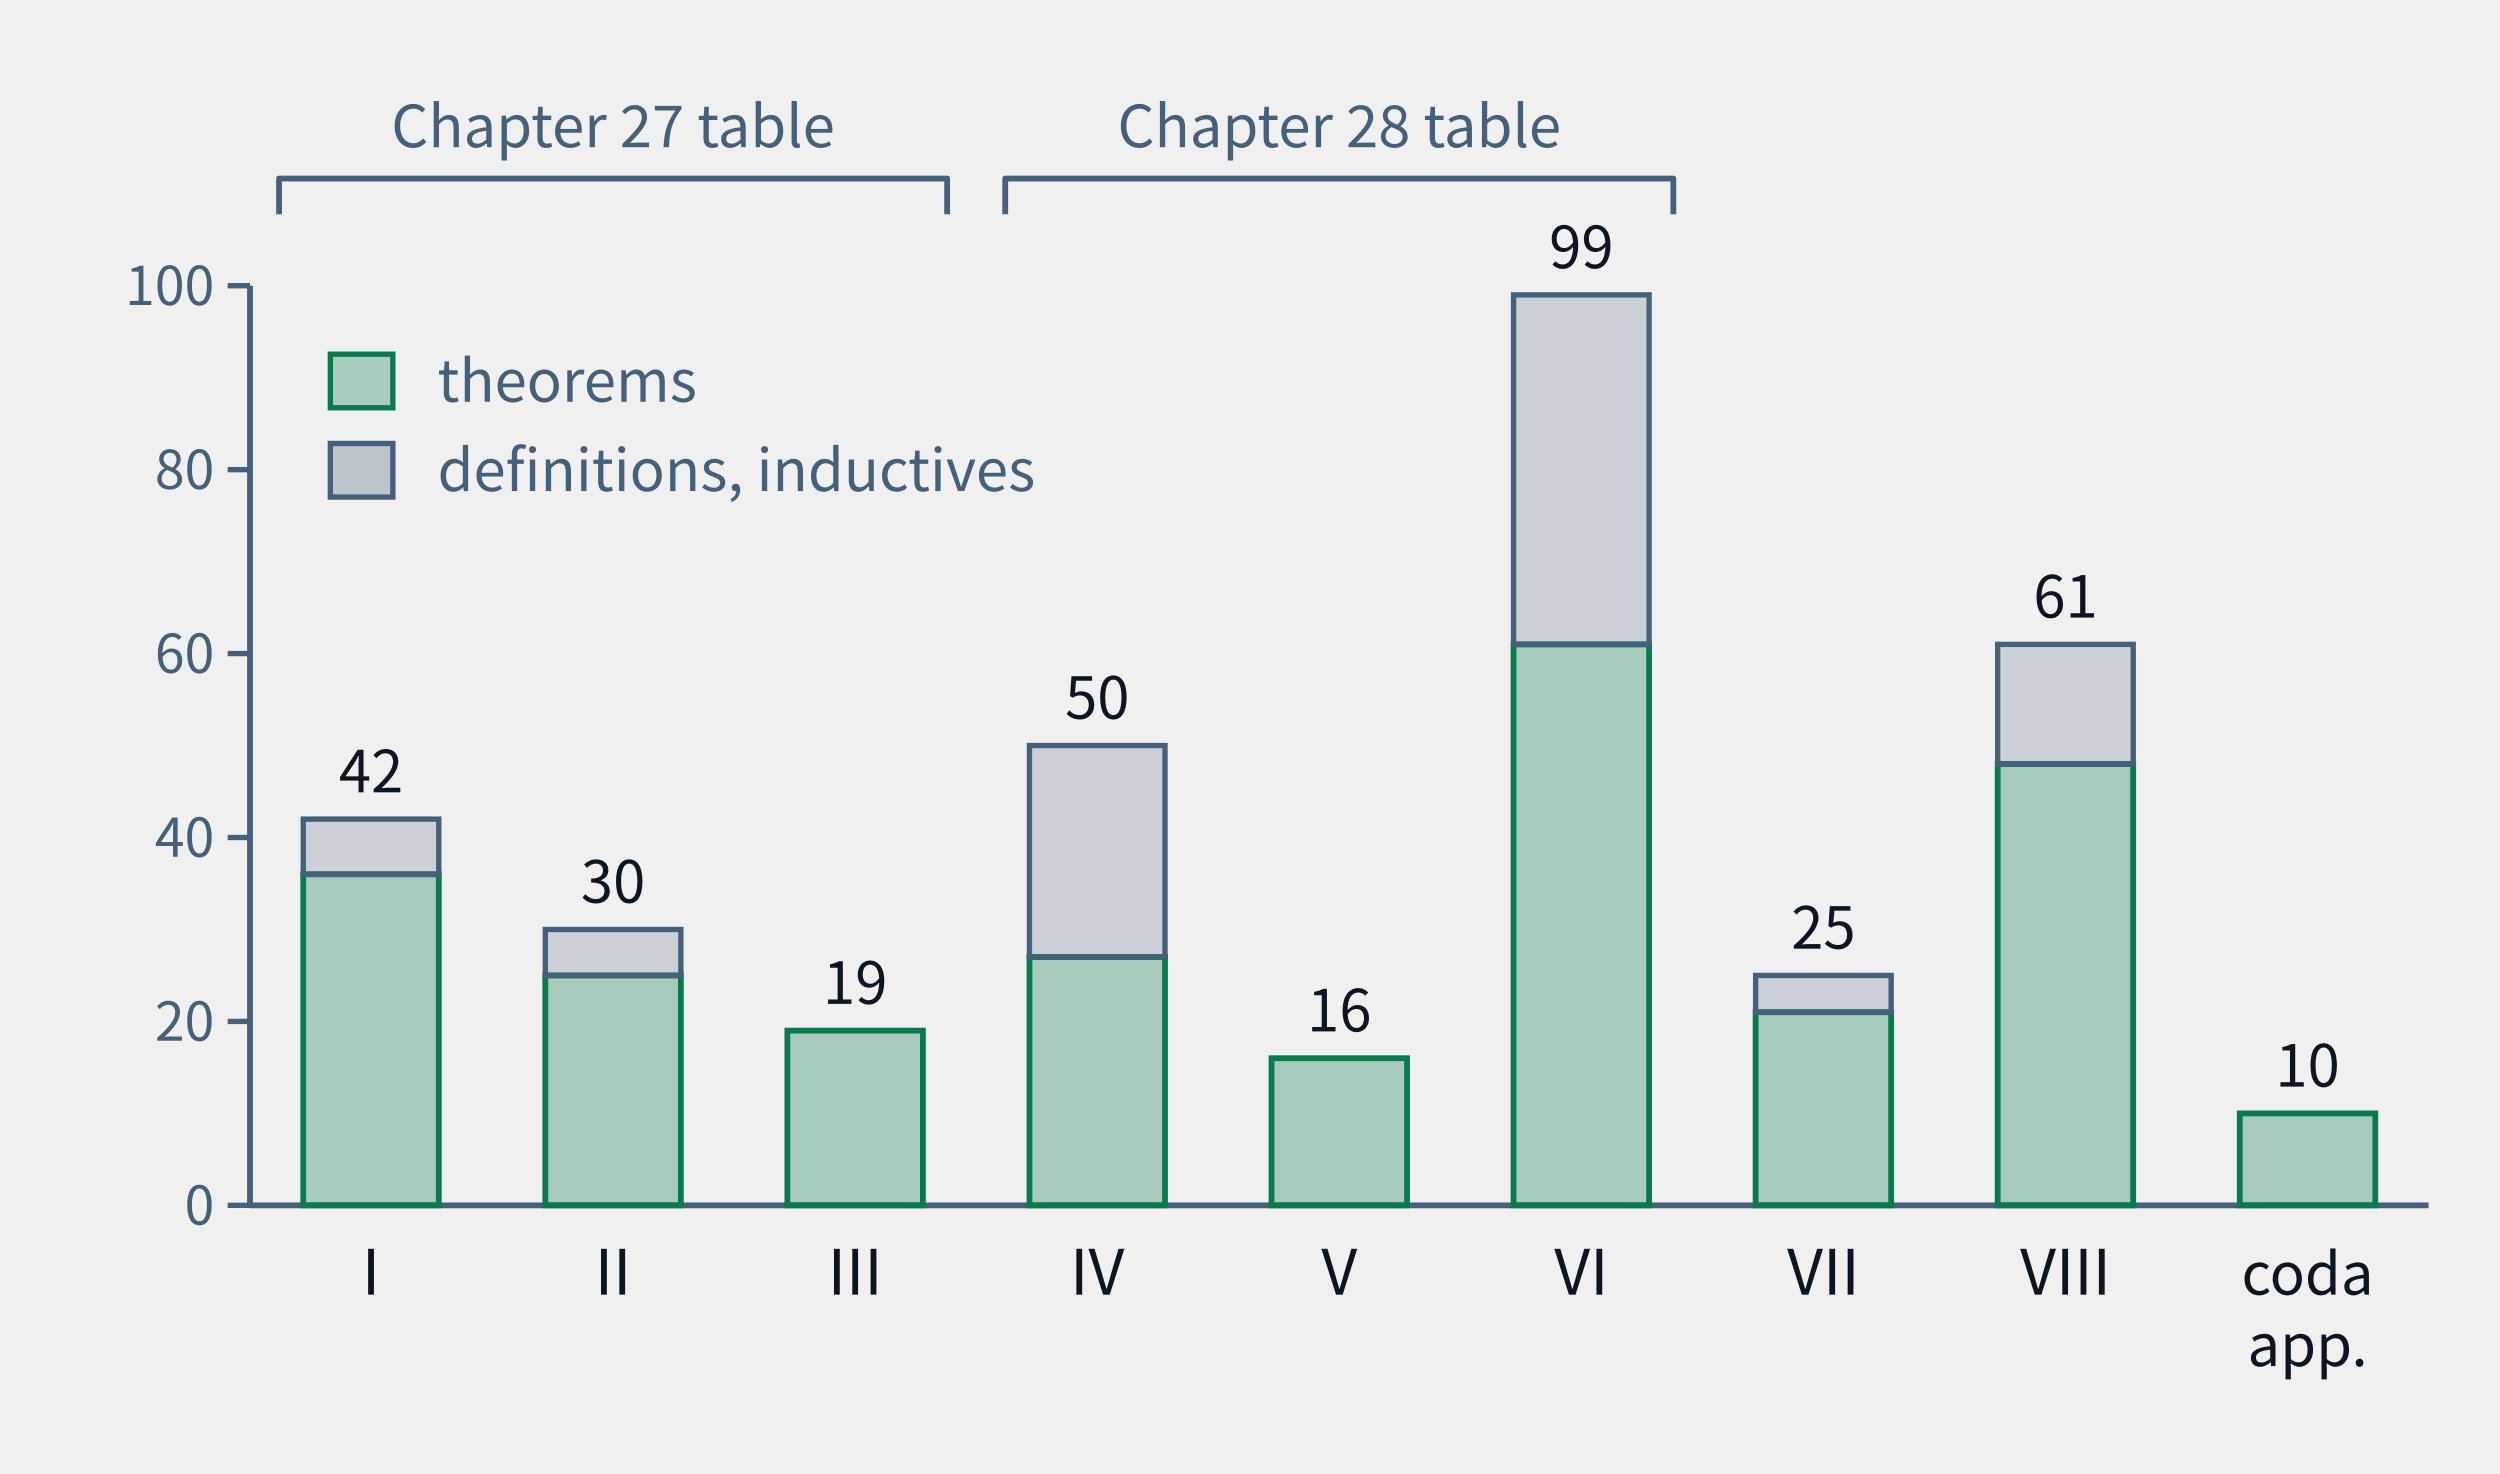
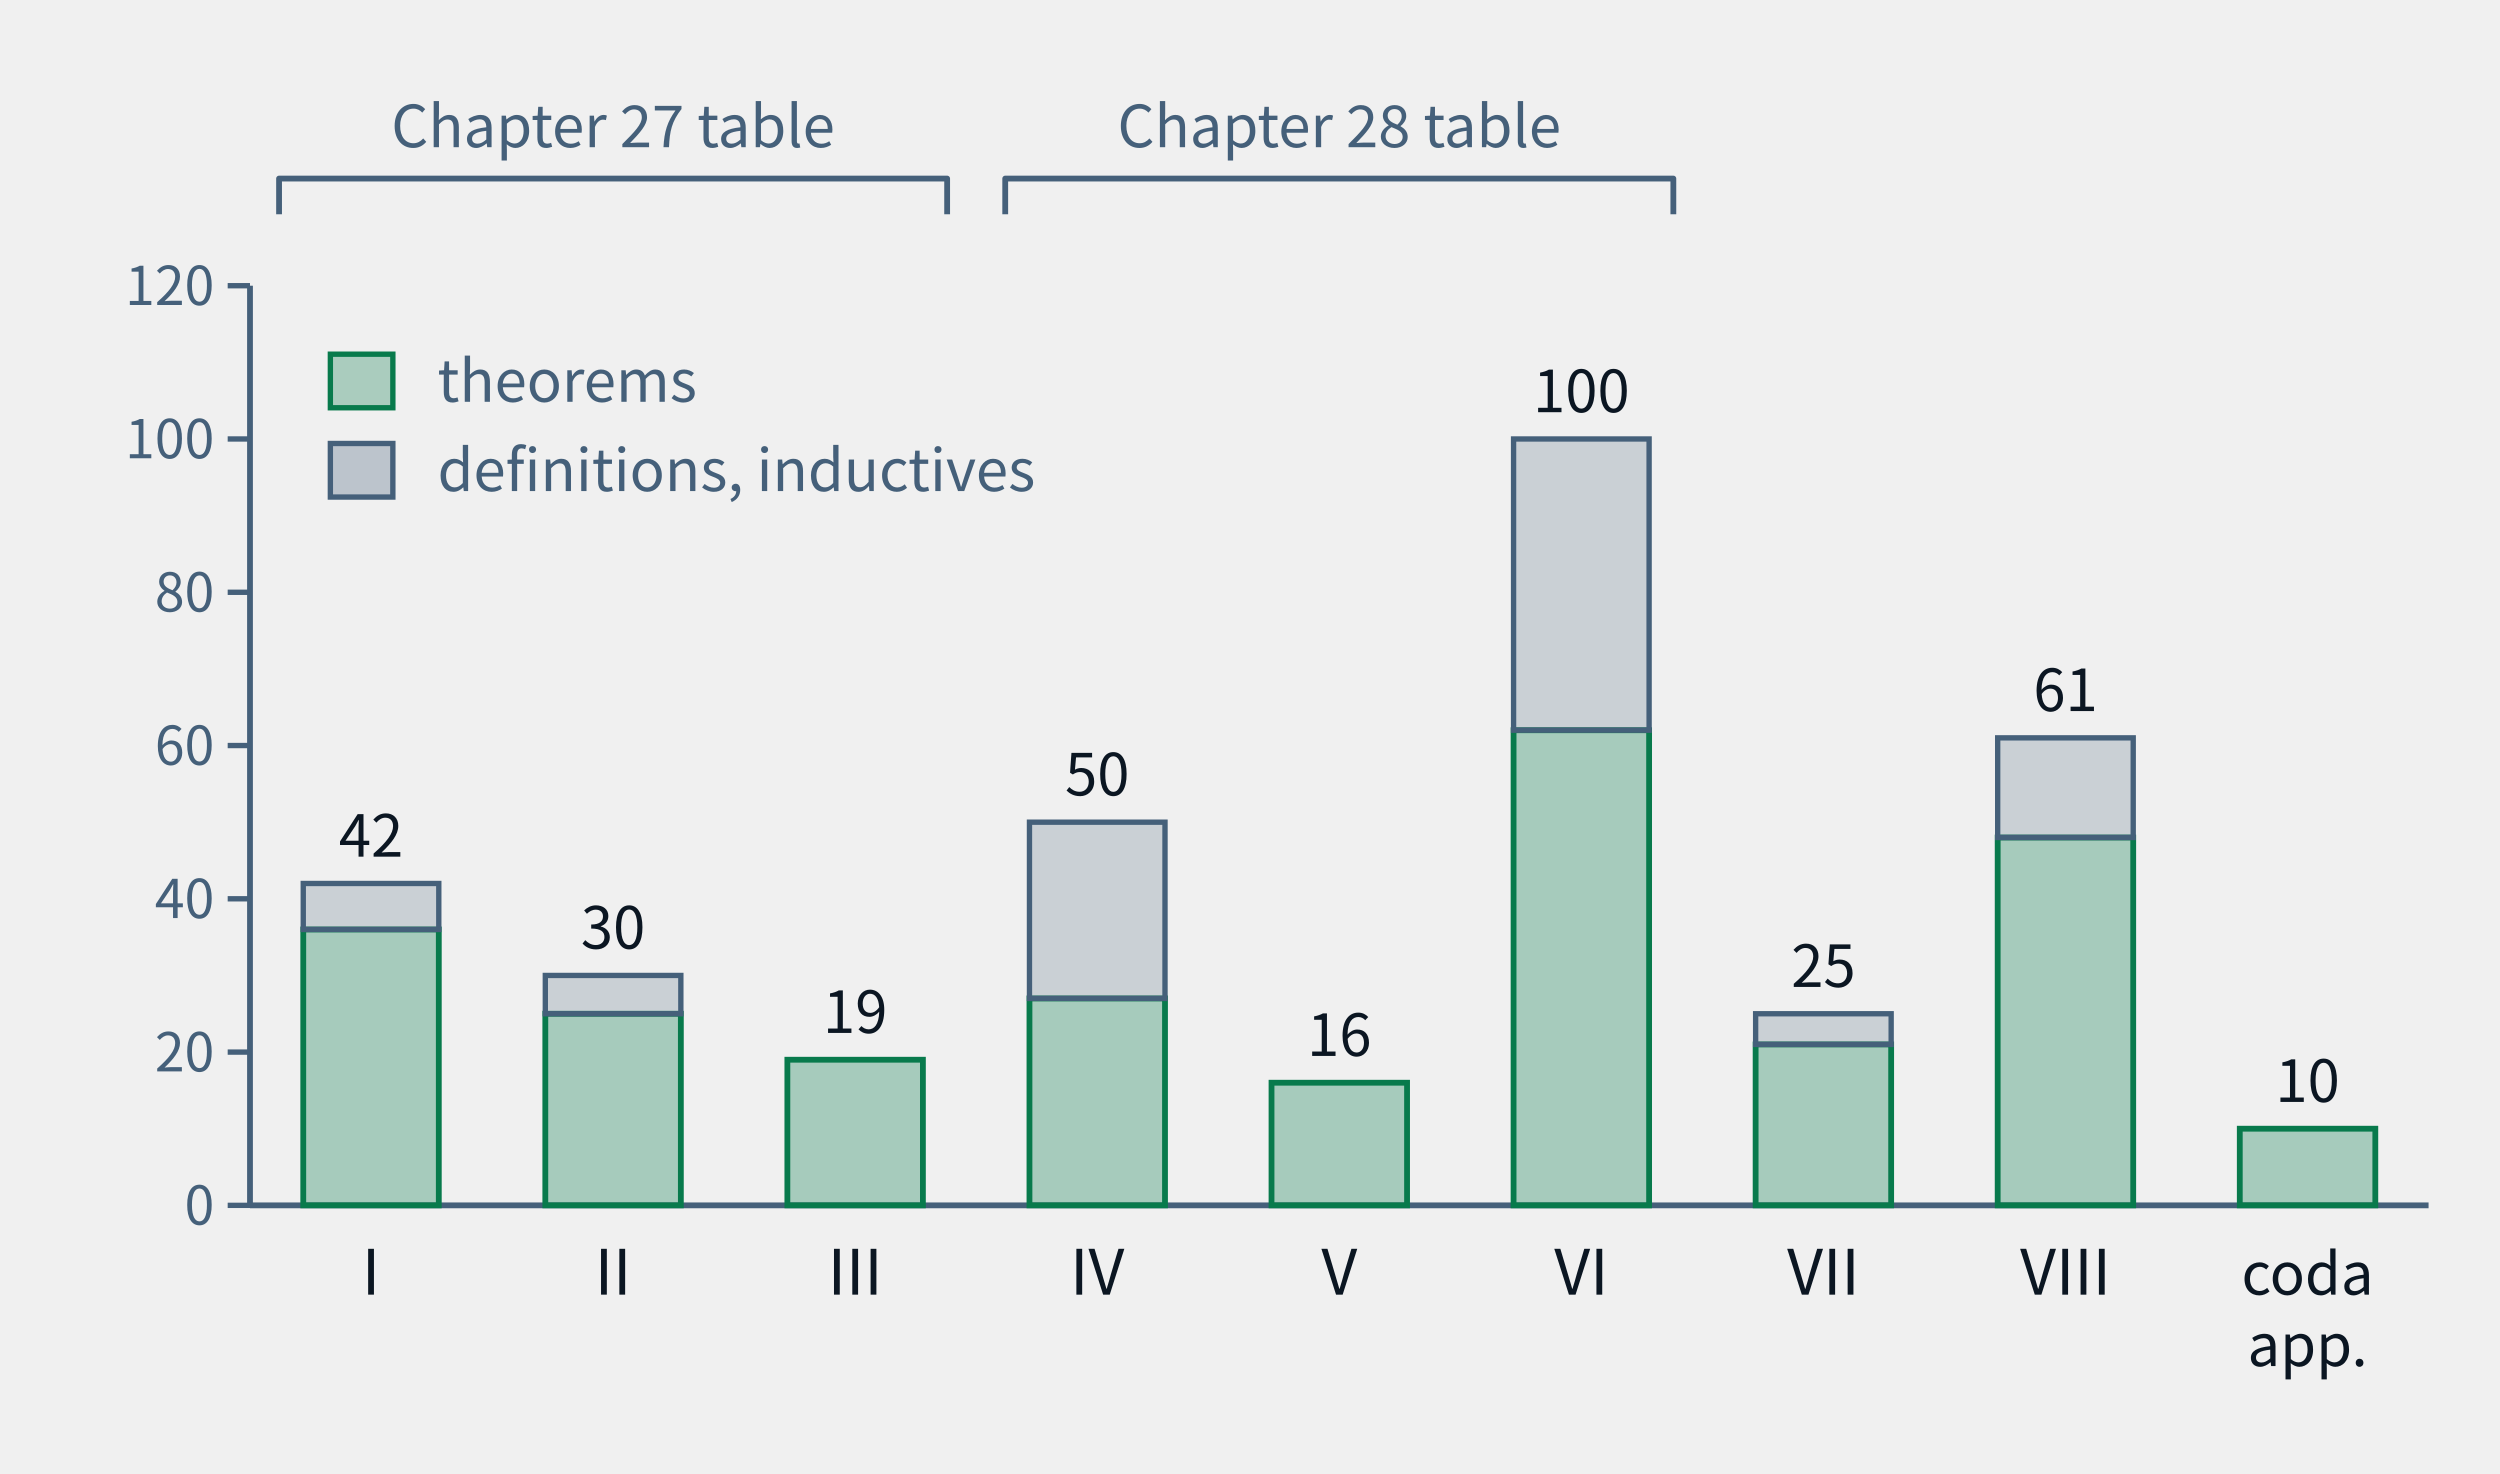
- <svg xmlns="http://www.w3.org/2000/svg" class="tr-fig" data-tr-fig="ch28-declaration-parts" data-lang="en" viewBox="0 0 560 330" width="560" height="330" font-family="'Noto Sans SC', 'Noto Sans CJK SC', 'Source Sans 3', 'PingFang SC', 'Microsoft YaHei', system-ui, sans-serif" role="img" aria-label="A bar chart. Along the bottom are Parts I to VIII and 'coda and appendices'; each bar is the number of distinct declarations the chapters of that part cite with lean=, green below for declarations of kind theorem in the lock, grey above for definitions and inductive types. I: 36 theorems, 6 other; II: 25 theorems, 5 other; III: 19 theorems, 0 other; IV: 27 theorems, 23 other; V: 16 theorems, 0 other; VI: 61 theorems, 38 other; VII: 21 theorems, 4 other; VIII: 48 theorems, 13 other; coda and appendices: 10 theorems, 0 other. Two braces above the bars mark Parts I–III as the Chapter 27 audit table and Parts IV–VI as the Chapter 28 audit table.">
+ <svg xmlns="http://www.w3.org/2000/svg" class="tr-fig" data-tr-fig="ch28-declaration-parts" data-lang="en" viewBox="0 0 560 330" width="560" height="330" font-family="'Noto Sans SC', 'Noto Sans CJK SC', 'Source Sans 3', 'PingFang SC', 'Microsoft YaHei', system-ui, sans-serif" role="img" aria-label="A bar chart. Along the bottom are Parts I to VIII and 'coda and appendices'; each bar is the number of distinct declarations the chapters of that part cite with lean=, green below for declarations of kind theorem in the lock, grey above for definitions and inductive types. I: 36 theorems, 6 other; II: 25 theorems, 5 other; III: 19 theorems, 0 other; IV: 27 theorems, 23 other; V: 16 theorems, 0 other; VI: 62 theorems, 38 other; VII: 21 theorems, 4 other; VIII: 48 theorems, 13 other; coda and appendices: 10 theorems, 0 other. Two braces above the bars mark Parts I–III as the Chapter 27 audit table and Parts IV–VI as the Chapter 28 audit table.">
  <style>.ts-ink{stroke:#0b1622}.tf-ink{fill:#0b1622}.ts-dim{stroke:#45607a}.tf-dim{fill:#45607a}.ts-faint{stroke:#9db3c4}.tf-faint{fill:#9db3c4}.ts-edge{stroke:#b9d0dd}.tf-edge{fill:#b9d0dd}.ts-hot{stroke:#5f9bb5}.tf-hot{fill:#5f9bb5}.ts-bg{stroke:#ffffff}.tf-bg{fill:#ffffff}.ts-panel{stroke:#eef5f9}.tf-panel{fill:#eef5f9}.ts-sheet{stroke:#f7fbfd}.tf-sheet{fill:#f7fbfd}.ts-cyan{stroke:#007c8a}.tf-cyan{fill:#007c8a}.ts-magenta{stroke:#b0128f}.tf-magenta{fill:#b0128f}.ts-amber{stroke:#946200}.tf-amber{fill:#946200}.ts-violet{stroke:#5a45c8}.tf-violet{fill:#5a45c8}.ts-ok{stroke:#087a4c}.tf-ok{fill:#087a4c}.ts-warn{stroke:#c21f3a}.tf-warn{fill:#c21f3a}.ts-blue{stroke:#1d5fd0}.tf-blue{fill:#1d5fd0}.ts-orange{stroke:#b85410}.tf-orange{fill:#b85410}.ts-sigma{stroke:#28405a}.tf-sigma{fill:#28405a}@media (prefers-color-scheme:dark){.ts-ink{stroke:#d4efff}.tf-ink{fill:#d4efff}.ts-dim{stroke:#6f8ea5}.tf-dim{fill:#6f8ea5}.ts-faint{stroke:#34506a}.tf-faint{fill:#34506a}.ts-edge{stroke:#143049}.tf-edge{fill:#143049}.ts-hot{stroke:#1f5d7c}.tf-hot{fill:#1f5d7c}.ts-bg{stroke:#03060c}.tf-bg{fill:#03060c}.ts-panel{stroke:#07101b}.tf-panel{fill:#07101b}.ts-sheet{stroke:#050c16}.tf-sheet{fill:#050c16}.ts-cyan{stroke:#19f0ff}.tf-cyan{fill:#19f0ff}.ts-magenta{stroke:#ff2fd0}.tf-magenta{fill:#ff2fd0}.ts-amber{stroke:#ffc83d}.tf-amber{fill:#ffc83d}.ts-violet{stroke:#9d8cff}.tf-violet{fill:#9d8cff}.ts-ok{stroke:#46ffb2}.tf-ok{fill:#46ffb2}.ts-warn{stroke:#ff5064}.tf-warn{fill:#ff5064}.ts-blue{stroke:#2a7bff}.tf-blue{fill:#2a7bff}.ts-orange{stroke:#ff8a3c}.tf-orange{fill:#ff8a3c}.ts-sigma{stroke:#cfe3ff}.tf-sigma{fill:#cfe3ff}}</style>
  <line x1="56" y1="64" x2="56" y2="270" class="ts-dim" stroke-width="1.3" fill="none" />
  <line x1="51" y1="270" x2="56" y2="270" class="ts-dim" stroke-width="1.2" fill="none" />
  <text class="tf-dim" x="48" y="274.32" font-size="12" text-anchor="end">0</text>
-   <line x1="51" y1="228.8" x2="56" y2="228.8" class="ts-dim" stroke-width="1.2" fill="none" />
-   <text class="tf-dim" x="48" y="233.12" font-size="12" text-anchor="end">20</text>
-   <line x1="51" y1="187.6" x2="56" y2="187.6" class="ts-dim" stroke-width="1.2" fill="none" />
-   <text class="tf-dim" x="48" y="191.92" font-size="12" text-anchor="end">40</text>
-   <line x1="51" y1="146.4" x2="56" y2="146.4" class="ts-dim" stroke-width="1.2" fill="none" />
-   <text class="tf-dim" x="48" y="150.72" font-size="12" text-anchor="end">60</text>
-   <line x1="51" y1="105.2" x2="56" y2="105.2" class="ts-dim" stroke-width="1.2" fill="none" />
-   <text class="tf-dim" x="48" y="109.52" font-size="12" text-anchor="end">80</text>
+   <line x1="51" y1="235.67" x2="56" y2="235.67" class="ts-dim" stroke-width="1.2" fill="none" />
+   <text class="tf-dim" x="48" y="239.99" font-size="12" text-anchor="end">20</text>
+   <line x1="51" y1="201.33" x2="56" y2="201.33" class="ts-dim" stroke-width="1.2" fill="none" />
+   <text class="tf-dim" x="48" y="205.65" font-size="12" text-anchor="end">40</text>
+   <line x1="51" y1="167" x2="56" y2="167" class="ts-dim" stroke-width="1.2" fill="none" />
+   <text class="tf-dim" x="48" y="171.32" font-size="12" text-anchor="end">60</text>
+   <line x1="51" y1="132.67" x2="56" y2="132.67" class="ts-dim" stroke-width="1.2" fill="none" />
+   <text class="tf-dim" x="48" y="136.99" font-size="12" text-anchor="end">80</text>
+   <line x1="51" y1="98.33" x2="56" y2="98.33" class="ts-dim" stroke-width="1.2" fill="none" />
+   <text class="tf-dim" x="48" y="102.65" font-size="12" text-anchor="end">100</text>
  <line x1="51" y1="64" x2="56" y2="64" class="ts-dim" stroke-width="1.2" fill="none" />
-   <text class="tf-dim" x="48" y="68.32" font-size="12" text-anchor="end">100</text>
+   <text class="tf-dim" x="48" y="68.32" font-size="12" text-anchor="end">120</text>
  <line x1="56" y1="270" x2="544" y2="270" class="ts-dim" stroke-width="1.3" fill="none" />
-   <rect x="67.93" y="195.84" width="30.36" height="74.16" class="ts-ok tf-ok" stroke-width="1.3" fill-opacity="0.32" />
-   <rect x="67.93" y="183.48" width="30.36" height="12.36" class="ts-dim tf-dim" stroke-width="1.2" fill-opacity="0.22" />
-   <text class="tf-ink" x="83.11" y="177.48" font-size="13" text-anchor="middle">42</text>
+   <rect x="67.93" y="208.2" width="30.36" height="61.8" class="ts-ok tf-ok" stroke-width="1.3" fill-opacity="0.32" />
+   <rect x="67.93" y="197.9" width="30.36" height="10.3" class="ts-dim tf-dim" stroke-width="1.2" fill-opacity="0.22" />
+   <text class="tf-ink" x="83.11" y="191.9" font-size="13" text-anchor="middle">42</text>
  <text class="tf-ink" x="83.11" y="290" font-size="14" text-anchor="middle">I</text>
-   <rect x="122.15" y="218.5" width="30.36" height="51.5" class="ts-ok tf-ok" stroke-width="1.3" fill-opacity="0.32" />
-   <rect x="122.15" y="208.2" width="30.36" height="10.3" class="ts-dim tf-dim" stroke-width="1.2" fill-opacity="0.22" />
-   <text class="tf-ink" x="137.33" y="202.2" font-size="13" text-anchor="middle">30</text>
+   <rect x="122.15" y="227.08" width="30.36" height="42.92" class="ts-ok tf-ok" stroke-width="1.3" fill-opacity="0.32" />
+   <rect x="122.15" y="218.5" width="30.36" height="8.58" class="ts-dim tf-dim" stroke-width="1.2" fill-opacity="0.22" />
+   <text class="tf-ink" x="137.33" y="212.5" font-size="13" text-anchor="middle">30</text>
  <text class="tf-ink" x="137.33" y="290" font-size="14" text-anchor="middle">II</text>
-   <rect x="176.37" y="230.86" width="30.36" height="39.14" class="ts-ok tf-ok" stroke-width="1.3" fill-opacity="0.32" />
-   <text class="tf-ink" x="191.56" y="224.86" font-size="13" text-anchor="middle">19</text>
+   <rect x="176.37" y="237.38" width="30.36" height="32.62" class="ts-ok tf-ok" stroke-width="1.3" fill-opacity="0.32" />
+   <text class="tf-ink" x="191.56" y="231.38" font-size="13" text-anchor="middle">19</text>
  <text class="tf-ink" x="191.56" y="290" font-size="14" text-anchor="middle">III</text>
-   <rect x="230.6" y="214.38" width="30.36" height="55.62" class="ts-ok tf-ok" stroke-width="1.3" fill-opacity="0.32" />
-   <rect x="230.6" y="167" width="30.36" height="47.38" class="ts-dim tf-dim" stroke-width="1.2" fill-opacity="0.22" />
-   <text class="tf-ink" x="245.78" y="161" font-size="13" text-anchor="middle">50</text>
+   <rect x="230.6" y="223.65" width="30.36" height="46.35" class="ts-ok tf-ok" stroke-width="1.3" fill-opacity="0.32" />
+   <rect x="230.6" y="184.17" width="30.36" height="39.48" class="ts-dim tf-dim" stroke-width="1.2" fill-opacity="0.22" />
+   <text class="tf-ink" x="245.78" y="178.17" font-size="13" text-anchor="middle">50</text>
  <text class="tf-ink" x="245.78" y="290" font-size="14" text-anchor="middle">IV</text>
-   <rect x="284.82" y="237.04" width="30.36" height="32.96" class="ts-ok tf-ok" stroke-width="1.3" fill-opacity="0.32" />
-   <text class="tf-ink" x="300" y="231.04" font-size="13" text-anchor="middle">16</text>
+   <rect x="284.82" y="242.53" width="30.36" height="27.47" class="ts-ok tf-ok" stroke-width="1.3" fill-opacity="0.32" />
+   <text class="tf-ink" x="300" y="236.53" font-size="13" text-anchor="middle">16</text>
  <text class="tf-ink" x="300" y="290" font-size="14" text-anchor="middle">V</text>
-   <rect x="339.04" y="144.34" width="30.36" height="125.66" class="ts-ok tf-ok" stroke-width="1.3" fill-opacity="0.32" />
-   <rect x="339.04" y="66.06" width="30.36" height="78.28" class="ts-dim tf-dim" stroke-width="1.2" fill-opacity="0.22" />
-   <text class="tf-ink" x="354.22" y="60.06" font-size="13" text-anchor="middle">99</text>
+   <rect x="339.04" y="163.57" width="30.36" height="106.43" class="ts-ok tf-ok" stroke-width="1.3" fill-opacity="0.32" />
+   <rect x="339.04" y="98.33" width="30.36" height="65.23" class="ts-dim tf-dim" stroke-width="1.2" fill-opacity="0.22" />
+   <text class="tf-ink" x="354.22" y="92.33" font-size="13" text-anchor="middle">100</text>
  <text class="tf-ink" x="354.22" y="290" font-size="14" text-anchor="middle">VI</text>
-   <rect x="393.26" y="226.74" width="30.36" height="43.26" class="ts-ok tf-ok" stroke-width="1.3" fill-opacity="0.32" />
-   <rect x="393.26" y="218.5" width="30.36" height="8.24" class="ts-dim tf-dim" stroke-width="1.2" fill-opacity="0.22" />
-   <text class="tf-ink" x="408.44" y="212.5" font-size="13" text-anchor="middle">25</text>
+   <rect x="393.26" y="233.95" width="30.36" height="36.05" class="ts-ok tf-ok" stroke-width="1.3" fill-opacity="0.32" />
+   <rect x="393.26" y="227.08" width="30.36" height="6.87" class="ts-dim tf-dim" stroke-width="1.2" fill-opacity="0.22" />
+   <text class="tf-ink" x="408.44" y="221.08" font-size="13" text-anchor="middle">25</text>
  <text class="tf-ink" x="408.44" y="290" font-size="14" text-anchor="middle">VII</text>
-   <rect x="447.48" y="171.12" width="30.36" height="98.88" class="ts-ok tf-ok" stroke-width="1.3" fill-opacity="0.32" />
-   <rect x="447.48" y="144.34" width="30.36" height="26.78" class="ts-dim tf-dim" stroke-width="1.2" fill-opacity="0.22" />
-   <text class="tf-ink" x="462.67" y="138.34" font-size="13" text-anchor="middle">61</text>
+   <rect x="447.48" y="187.6" width="30.36" height="82.4" class="ts-ok tf-ok" stroke-width="1.3" fill-opacity="0.32" />
+   <rect x="447.48" y="165.28" width="30.36" height="22.32" class="ts-dim tf-dim" stroke-width="1.2" fill-opacity="0.22" />
+   <text class="tf-ink" x="462.67" y="159.28" font-size="13" text-anchor="middle">61</text>
  <text class="tf-ink" x="462.67" y="290" font-size="14" text-anchor="middle">VIII</text>
-   <rect x="501.71" y="249.4" width="30.36" height="20.6" class="ts-ok tf-ok" stroke-width="1.3" fill-opacity="0.32" />
-   <text class="tf-ink" x="516.89" y="243.4" font-size="13" text-anchor="middle">10</text>
+   <rect x="501.71" y="252.83" width="30.36" height="17.17" class="ts-ok tf-ok" stroke-width="1.3" fill-opacity="0.32" />
+   <text class="tf-ink" x="516.89" y="246.83" font-size="13" text-anchor="middle">10</text>
  <text class="tf-ink" x="516.89" y="290" font-size="13" text-anchor="middle">coda</text>
  <text class="tf-ink" x="516.89" y="306" font-size="13" text-anchor="middle">app.</text>
  <path d="M62.51 48 L62.51 40 L212.16 40 L212.16 48" class="ts-dim" stroke-width="1.3" stroke-linejoin="round" fill="none" />
  <text class="tf-dim" x="137.33" y="32.98" font-size="13" text-anchor="middle">Chapter 27 table</text>
  <path d="M225.17 48 L225.17 40 L374.83 40 L374.83 48" class="ts-dim" stroke-width="1.3" stroke-linejoin="round" fill="none" />
  <text class="tf-dim" x="300" y="32.98" font-size="13" text-anchor="middle">Chapter 28 table</text>
  <rect x="74" y="79.34" width="14" height="12" class="ts-ok tf-ok" stroke-width="1.2" fill-opacity="0.3" />
  <text class="tf-dim" x="98" y="90" font-size="13">theorems</text>
  <rect x="74" y="99.34" width="14" height="12" class="ts-dim tf-dim" stroke-width="1.2" fill-opacity="0.3" />
  <text class="tf-dim" x="98" y="110" font-size="13">definitions, inductives</text>
</svg>
